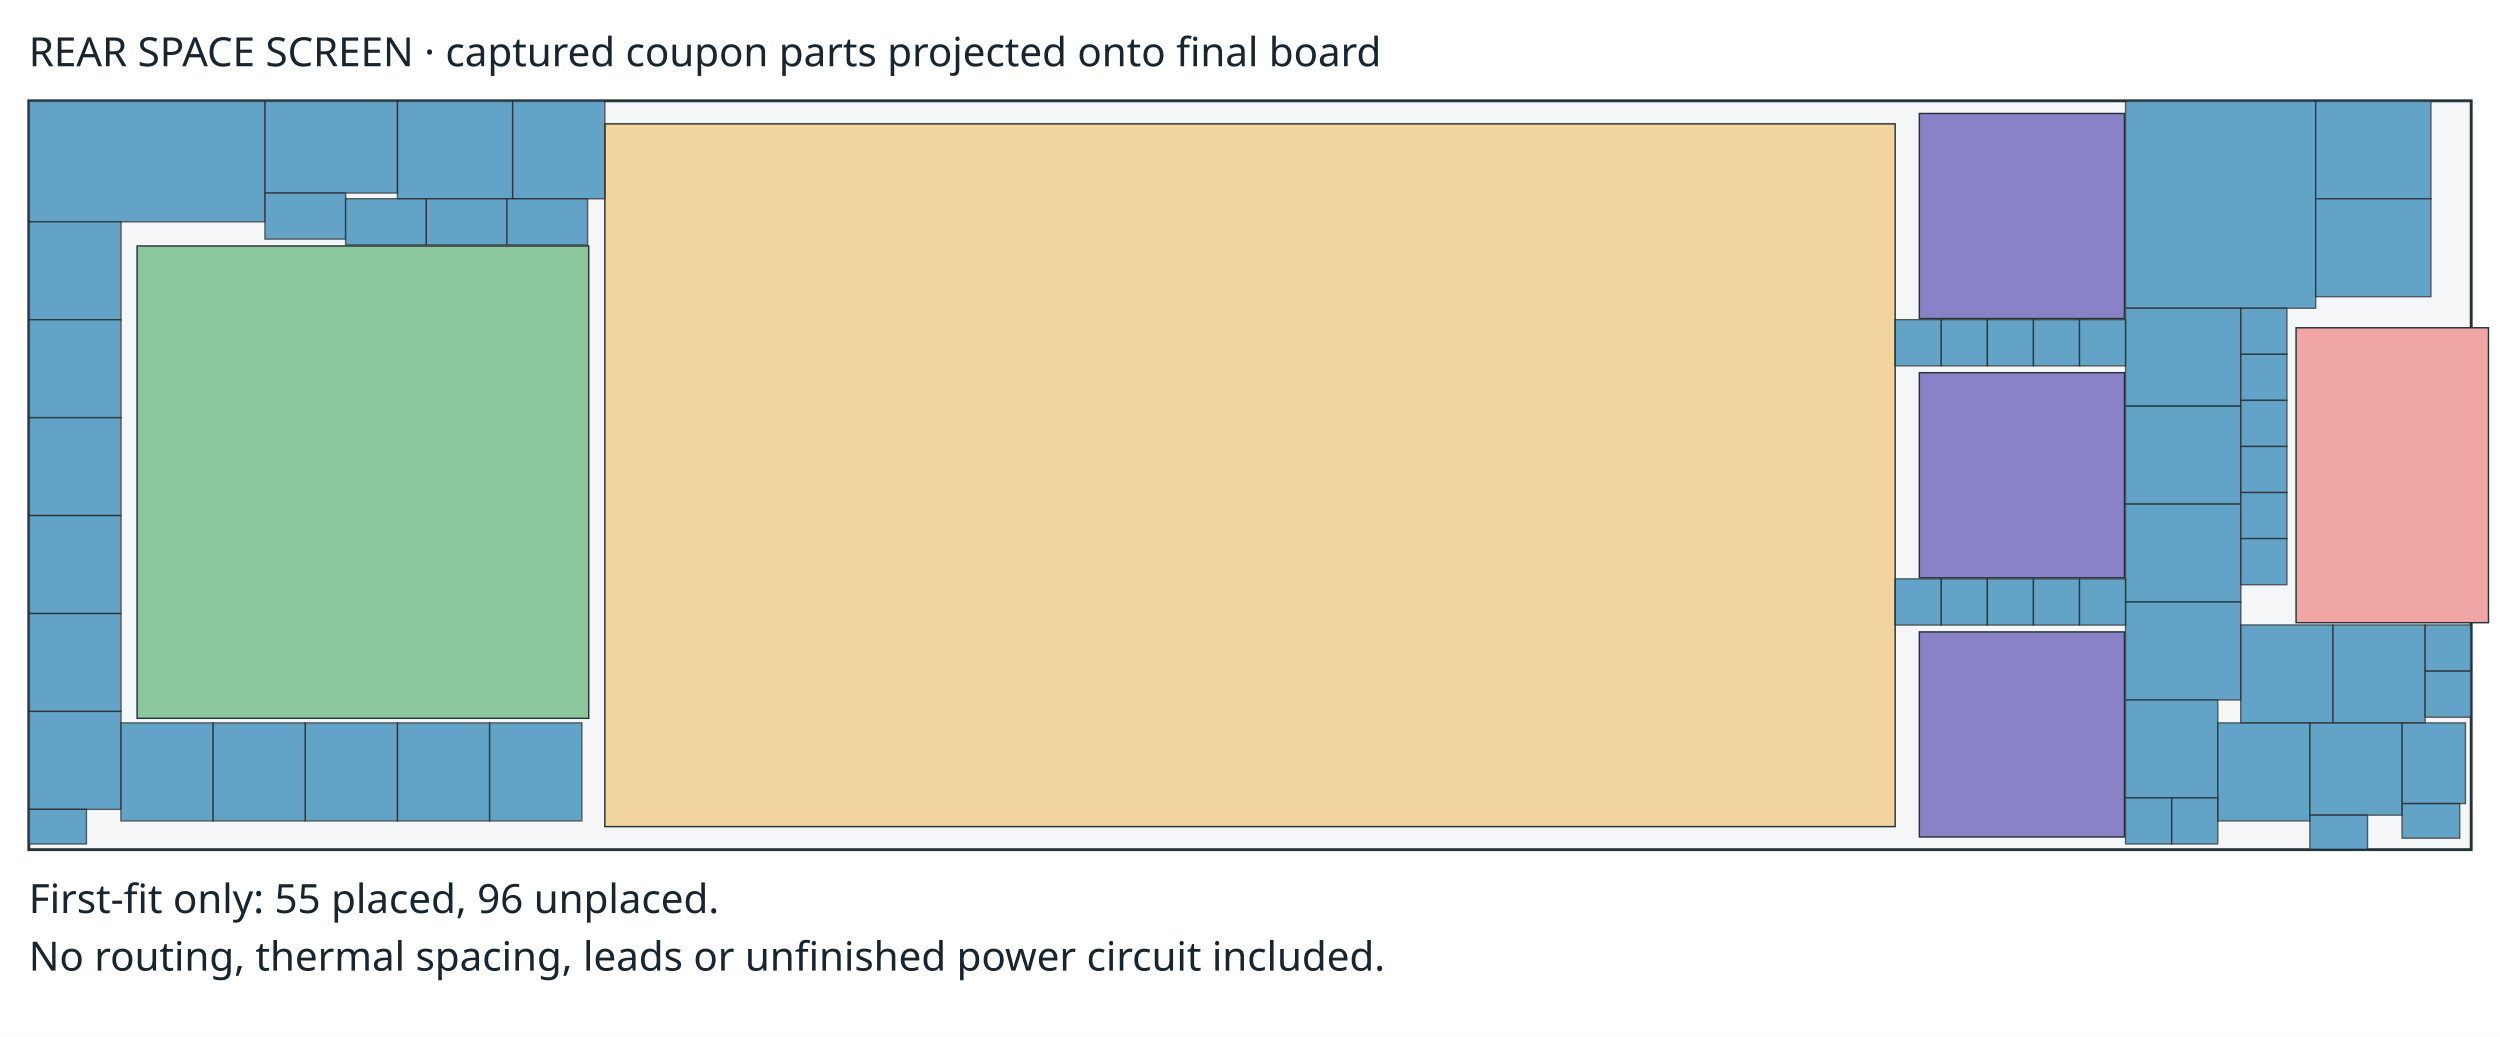
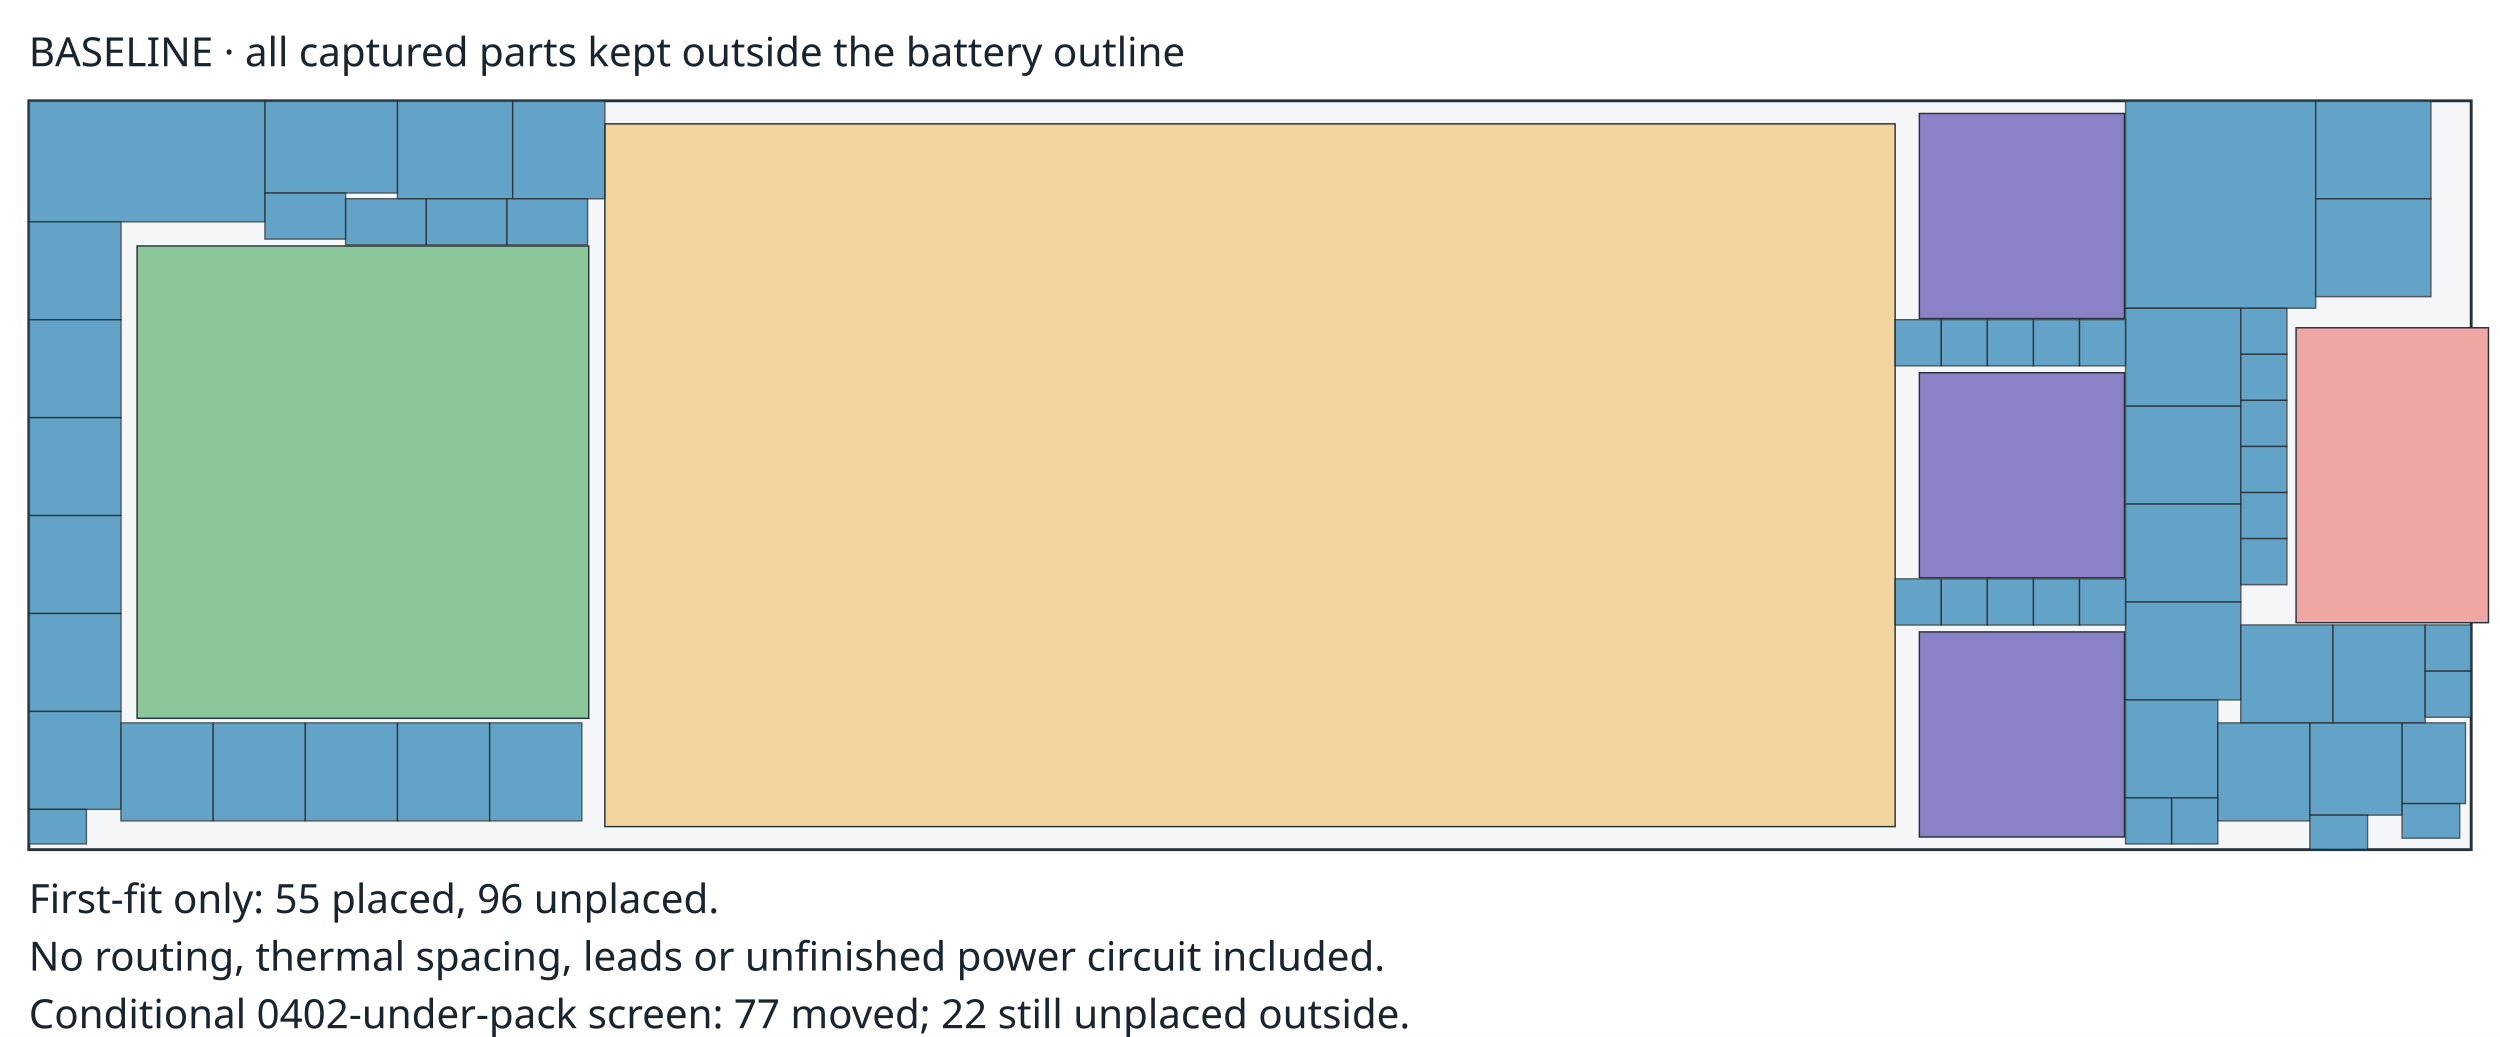
<svg xmlns="http://www.w3.org/2000/svg" viewBox="-10 -35 868.0 360.0">
  <style>text{font:14px sans-serif;fill:#18242e}</style>
  <rect x="-10" y="-35" width="868.0" height="360.0" fill="#ffffff" />
-   <text x="0" y="-12">REAR SPACE SCREEN · captured coupon parts projected onto final board</text>
+   <text x="0" y="-12">BASELINE · all captured parts kept outside the battery outline</text>
  <rect x="0" y="0" width="848.0" height="260.0" fill="#f4f6f8" stroke="#263238" />
  <rect x="200.00" y="8.00" width="448.00" height="244.00" fill="#f2d59e" opacity="1" stroke="#263238" stroke-width="0.5" />
  <rect x="37.60" y="50.40" width="156.80" height="164.00" fill="#8cc79b" opacity="1" stroke="#263238" stroke-width="0.5" />
  <rect x="656.40" y="4.40" width="71.20" height="71.20" fill="#8982c6" opacity="1" stroke="#263238" stroke-width="0.5" />
  <rect x="656.40" y="94.40" width="71.20" height="71.20" fill="#8982c6" opacity="1" stroke="#263238" stroke-width="0.5" />
  <rect x="656.40" y="184.40" width="71.20" height="71.20" fill="#8982c6" opacity="1" stroke="#263238" stroke-width="0.5" />
  <rect x="787.20" y="78.80" width="66.80" height="102.40" fill="#f1a6a6" opacity="1" stroke="#263238" stroke-width="0.5" />
  <rect x="728.00" y="0.00" width="66.00" height="72.00" fill="#3d8fba" opacity="0.8" stroke="#263238" stroke-width="0.5" />
  <rect x="0.00" y="0.00" width="82.00" height="42.00" fill="#3d8fba" opacity="0.8" stroke="#263238" stroke-width="0.5" />
  <rect x="82.00" y="0.00" width="46.00" height="32.00" fill="#3d8fba" opacity="0.8" stroke="#263238" stroke-width="0.5" />
  <rect x="128.00" y="0.00" width="40.00" height="34.00" fill="#3d8fba" opacity="0.8" stroke="#263238" stroke-width="0.5" />
  <rect x="794.00" y="0.00" width="40.00" height="34.00" fill="#3d8fba" opacity="0.8" stroke="#263238" stroke-width="0.5" />
  <rect x="794.00" y="34.00" width="40.00" height="34.00" fill="#3d8fba" opacity="0.8" stroke="#263238" stroke-width="0.5" />
  <rect x="728.00" y="72.00" width="40.00" height="34.00" fill="#3d8fba" opacity="0.8" stroke="#263238" stroke-width="0.5" />
  <rect x="728.00" y="106.00" width="40.00" height="34.00" fill="#3d8fba" opacity="0.8" stroke="#263238" stroke-width="0.5" />
  <rect x="728.00" y="140.00" width="40.00" height="34.00" fill="#3d8fba" opacity="0.8" stroke="#263238" stroke-width="0.5" />
  <rect x="728.00" y="174.00" width="40.00" height="34.00" fill="#3d8fba" opacity="0.8" stroke="#263238" stroke-width="0.5" />
  <rect x="168.00" y="0.00" width="32.00" height="34.00" fill="#3d8fba" opacity="0.8" stroke="#263238" stroke-width="0.5" />
  <rect x="0.00" y="42.00" width="32.00" height="34.00" fill="#3d8fba" opacity="0.8" stroke="#263238" stroke-width="0.5" />
  <rect x="0.00" y="76.00" width="32.00" height="34.00" fill="#3d8fba" opacity="0.8" stroke="#263238" stroke-width="0.5" />
  <rect x="0.00" y="110.00" width="32.00" height="34.00" fill="#3d8fba" opacity="0.8" stroke="#263238" stroke-width="0.5" />
  <rect x="0.00" y="144.00" width="32.00" height="34.00" fill="#3d8fba" opacity="0.8" stroke="#263238" stroke-width="0.5" />
  <rect x="0.00" y="178.00" width="32.00" height="34.00" fill="#3d8fba" opacity="0.8" stroke="#263238" stroke-width="0.5" />
  <rect x="768.00" y="182.00" width="32.00" height="34.00" fill="#3d8fba" opacity="0.8" stroke="#263238" stroke-width="0.5" />
  <rect x="800.00" y="182.00" width="32.00" height="34.00" fill="#3d8fba" opacity="0.8" stroke="#263238" stroke-width="0.5" />
  <rect x="728.00" y="208.00" width="32.00" height="34.00" fill="#3d8fba" opacity="0.8" stroke="#263238" stroke-width="0.5" />
  <rect x="0.00" y="212.00" width="32.00" height="34.00" fill="#3d8fba" opacity="0.8" stroke="#263238" stroke-width="0.5" />
  <rect x="32.00" y="216.00" width="32.00" height="34.00" fill="#3d8fba" opacity="0.8" stroke="#263238" stroke-width="0.5" />
  <rect x="64.00" y="216.00" width="32.00" height="34.00" fill="#3d8fba" opacity="0.8" stroke="#263238" stroke-width="0.5" />
  <rect x="96.00" y="216.00" width="32.00" height="34.00" fill="#3d8fba" opacity="0.8" stroke="#263238" stroke-width="0.5" />
  <rect x="128.00" y="216.00" width="32.00" height="34.00" fill="#3d8fba" opacity="0.8" stroke="#263238" stroke-width="0.5" />
  <rect x="160.00" y="216.00" width="32.00" height="34.00" fill="#3d8fba" opacity="0.8" stroke="#263238" stroke-width="0.5" />
  <rect x="760.00" y="216.00" width="32.00" height="34.00" fill="#3d8fba" opacity="0.8" stroke="#263238" stroke-width="0.5" />
  <rect x="792.00" y="216.00" width="32.00" height="32.00" fill="#3d8fba" opacity="0.8" stroke="#263238" stroke-width="0.5" />
  <rect x="824.00" y="216.00" width="22.00" height="28.00" fill="#3d8fba" opacity="0.8" stroke="#263238" stroke-width="0.5" />
  <rect x="82.00" y="32.00" width="28.00" height="16.00" fill="#3d8fba" opacity="0.8" stroke="#263238" stroke-width="0.5" />
  <rect x="110.00" y="34.00" width="28.00" height="16.00" fill="#3d8fba" opacity="0.8" stroke="#263238" stroke-width="0.5" />
  <rect x="138.00" y="34.00" width="28.00" height="16.00" fill="#3d8fba" opacity="0.8" stroke="#263238" stroke-width="0.5" />
  <rect x="166.00" y="34.00" width="28.00" height="16.00" fill="#3d8fba" opacity="0.8" stroke="#263238" stroke-width="0.5" />
  <rect x="768.00" y="72.00" width="16.00" height="16.00" fill="#3d8fba" opacity="0.8" stroke="#263238" stroke-width="0.5" />
  <rect x="648.00" y="76.00" width="16.00" height="16.00" fill="#3d8fba" opacity="0.8" stroke="#263238" stroke-width="0.5" />
  <rect x="664.00" y="76.00" width="16.00" height="16.00" fill="#3d8fba" opacity="0.8" stroke="#263238" stroke-width="0.5" />
  <rect x="680.00" y="76.00" width="16.00" height="16.00" fill="#3d8fba" opacity="0.8" stroke="#263238" stroke-width="0.5" />
  <rect x="696.00" y="76.00" width="16.00" height="16.00" fill="#3d8fba" opacity="0.8" stroke="#263238" stroke-width="0.5" />
  <rect x="712.00" y="76.00" width="16.00" height="16.00" fill="#3d8fba" opacity="0.8" stroke="#263238" stroke-width="0.5" />
  <rect x="768.00" y="88.00" width="16.00" height="16.00" fill="#3d8fba" opacity="0.8" stroke="#263238" stroke-width="0.5" />
  <rect x="768.00" y="104.00" width="16.00" height="16.00" fill="#3d8fba" opacity="0.8" stroke="#263238" stroke-width="0.5" />
  <rect x="768.00" y="120.00" width="16.00" height="16.00" fill="#3d8fba" opacity="0.8" stroke="#263238" stroke-width="0.5" />
  <rect x="768.00" y="136.00" width="16.00" height="16.00" fill="#3d8fba" opacity="0.8" stroke="#263238" stroke-width="0.5" />
  <rect x="768.00" y="152.00" width="16.00" height="16.00" fill="#3d8fba" opacity="0.8" stroke="#263238" stroke-width="0.5" />
  <rect x="648.00" y="166.00" width="16.00" height="16.00" fill="#3d8fba" opacity="0.8" stroke="#263238" stroke-width="0.5" />
  <rect x="664.00" y="166.00" width="16.00" height="16.00" fill="#3d8fba" opacity="0.8" stroke="#263238" stroke-width="0.5" />
  <rect x="680.00" y="166.00" width="16.00" height="16.00" fill="#3d8fba" opacity="0.8" stroke="#263238" stroke-width="0.5" />
  <rect x="696.00" y="166.00" width="16.00" height="16.00" fill="#3d8fba" opacity="0.8" stroke="#263238" stroke-width="0.5" />
  <rect x="712.00" y="166.00" width="16.00" height="16.00" fill="#3d8fba" opacity="0.8" stroke="#263238" stroke-width="0.5" />
  <rect x="832.00" y="182.00" width="16.00" height="16.00" fill="#3d8fba" opacity="0.8" stroke="#263238" stroke-width="0.5" />
  <rect x="832.00" y="198.00" width="16.00" height="16.00" fill="#3d8fba" opacity="0.8" stroke="#263238" stroke-width="0.5" />
  <rect x="728.00" y="242.00" width="16.00" height="16.00" fill="#3d8fba" opacity="0.8" stroke="#263238" stroke-width="0.5" />
  <rect x="744.00" y="242.00" width="16.00" height="16.00" fill="#3d8fba" opacity="0.8" stroke="#263238" stroke-width="0.5" />
  <rect x="824.00" y="244.00" width="20.00" height="12.00" fill="#3d8fba" opacity="0.8" stroke="#263238" stroke-width="0.5" />
  <rect x="0.00" y="246.00" width="20.00" height="12.00" fill="#3d8fba" opacity="0.8" stroke="#263238" stroke-width="0.5" />
  <rect x="792.00" y="248.00" width="20.00" height="12.00" fill="#3d8fba" opacity="0.8" stroke="#263238" stroke-width="0.5" />
  <text x="0" y="282">First-fit only: 55 placed, 96 unplaced.</text>
  <text x="0" y="302">No routing, thermal spacing, leads or unfinished power circuit included.</text>
+   <text x="0" y="322">Conditional 0402-under-pack screen: 77 moved; 22 still unplaced outside.</text>
</svg>
